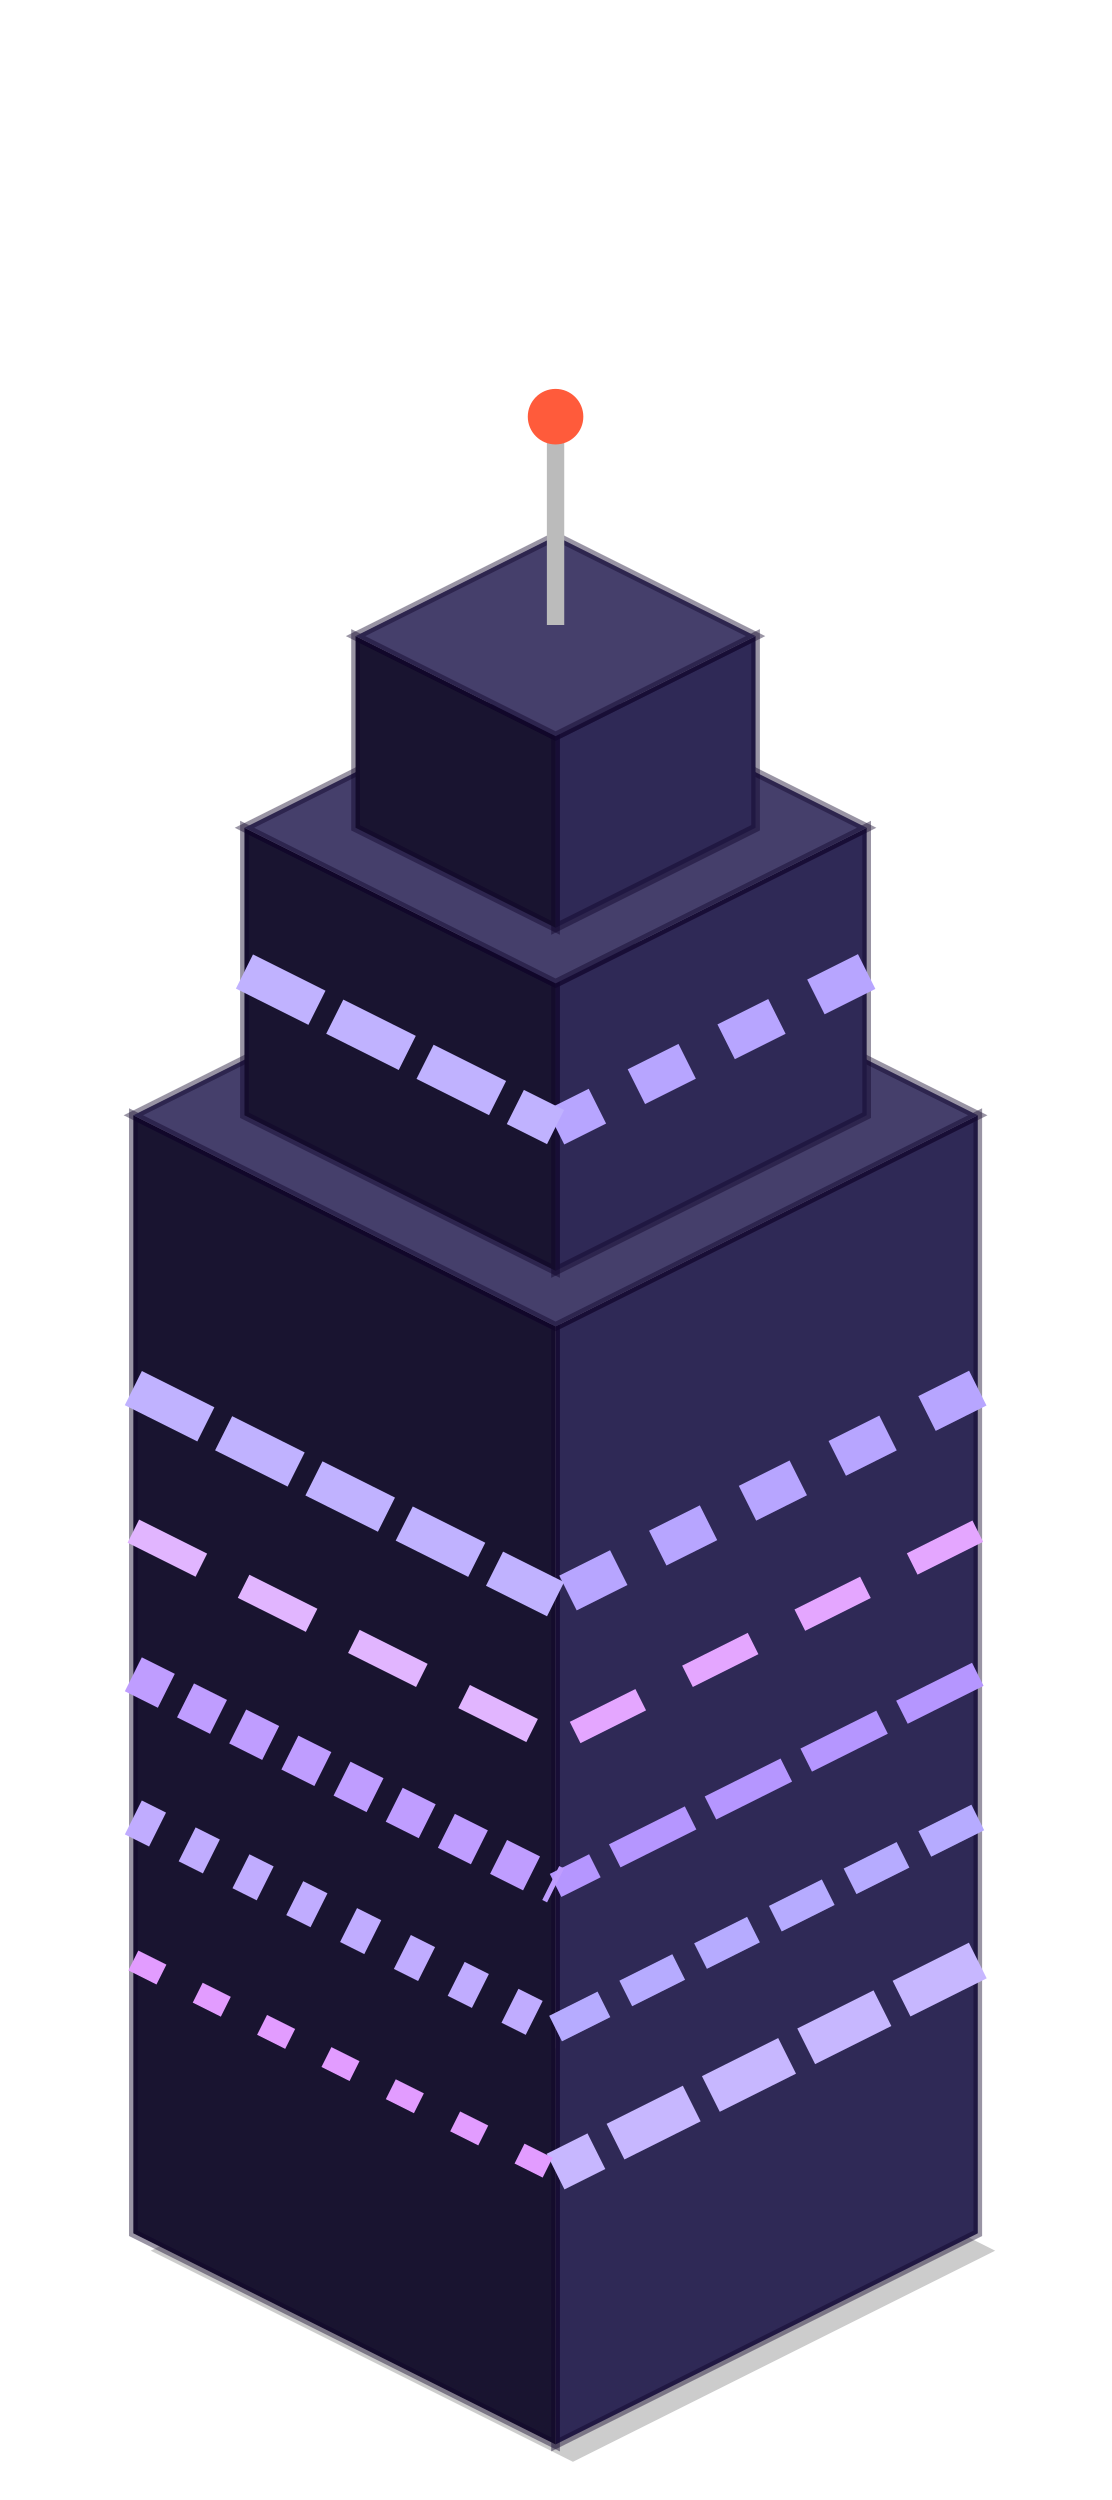
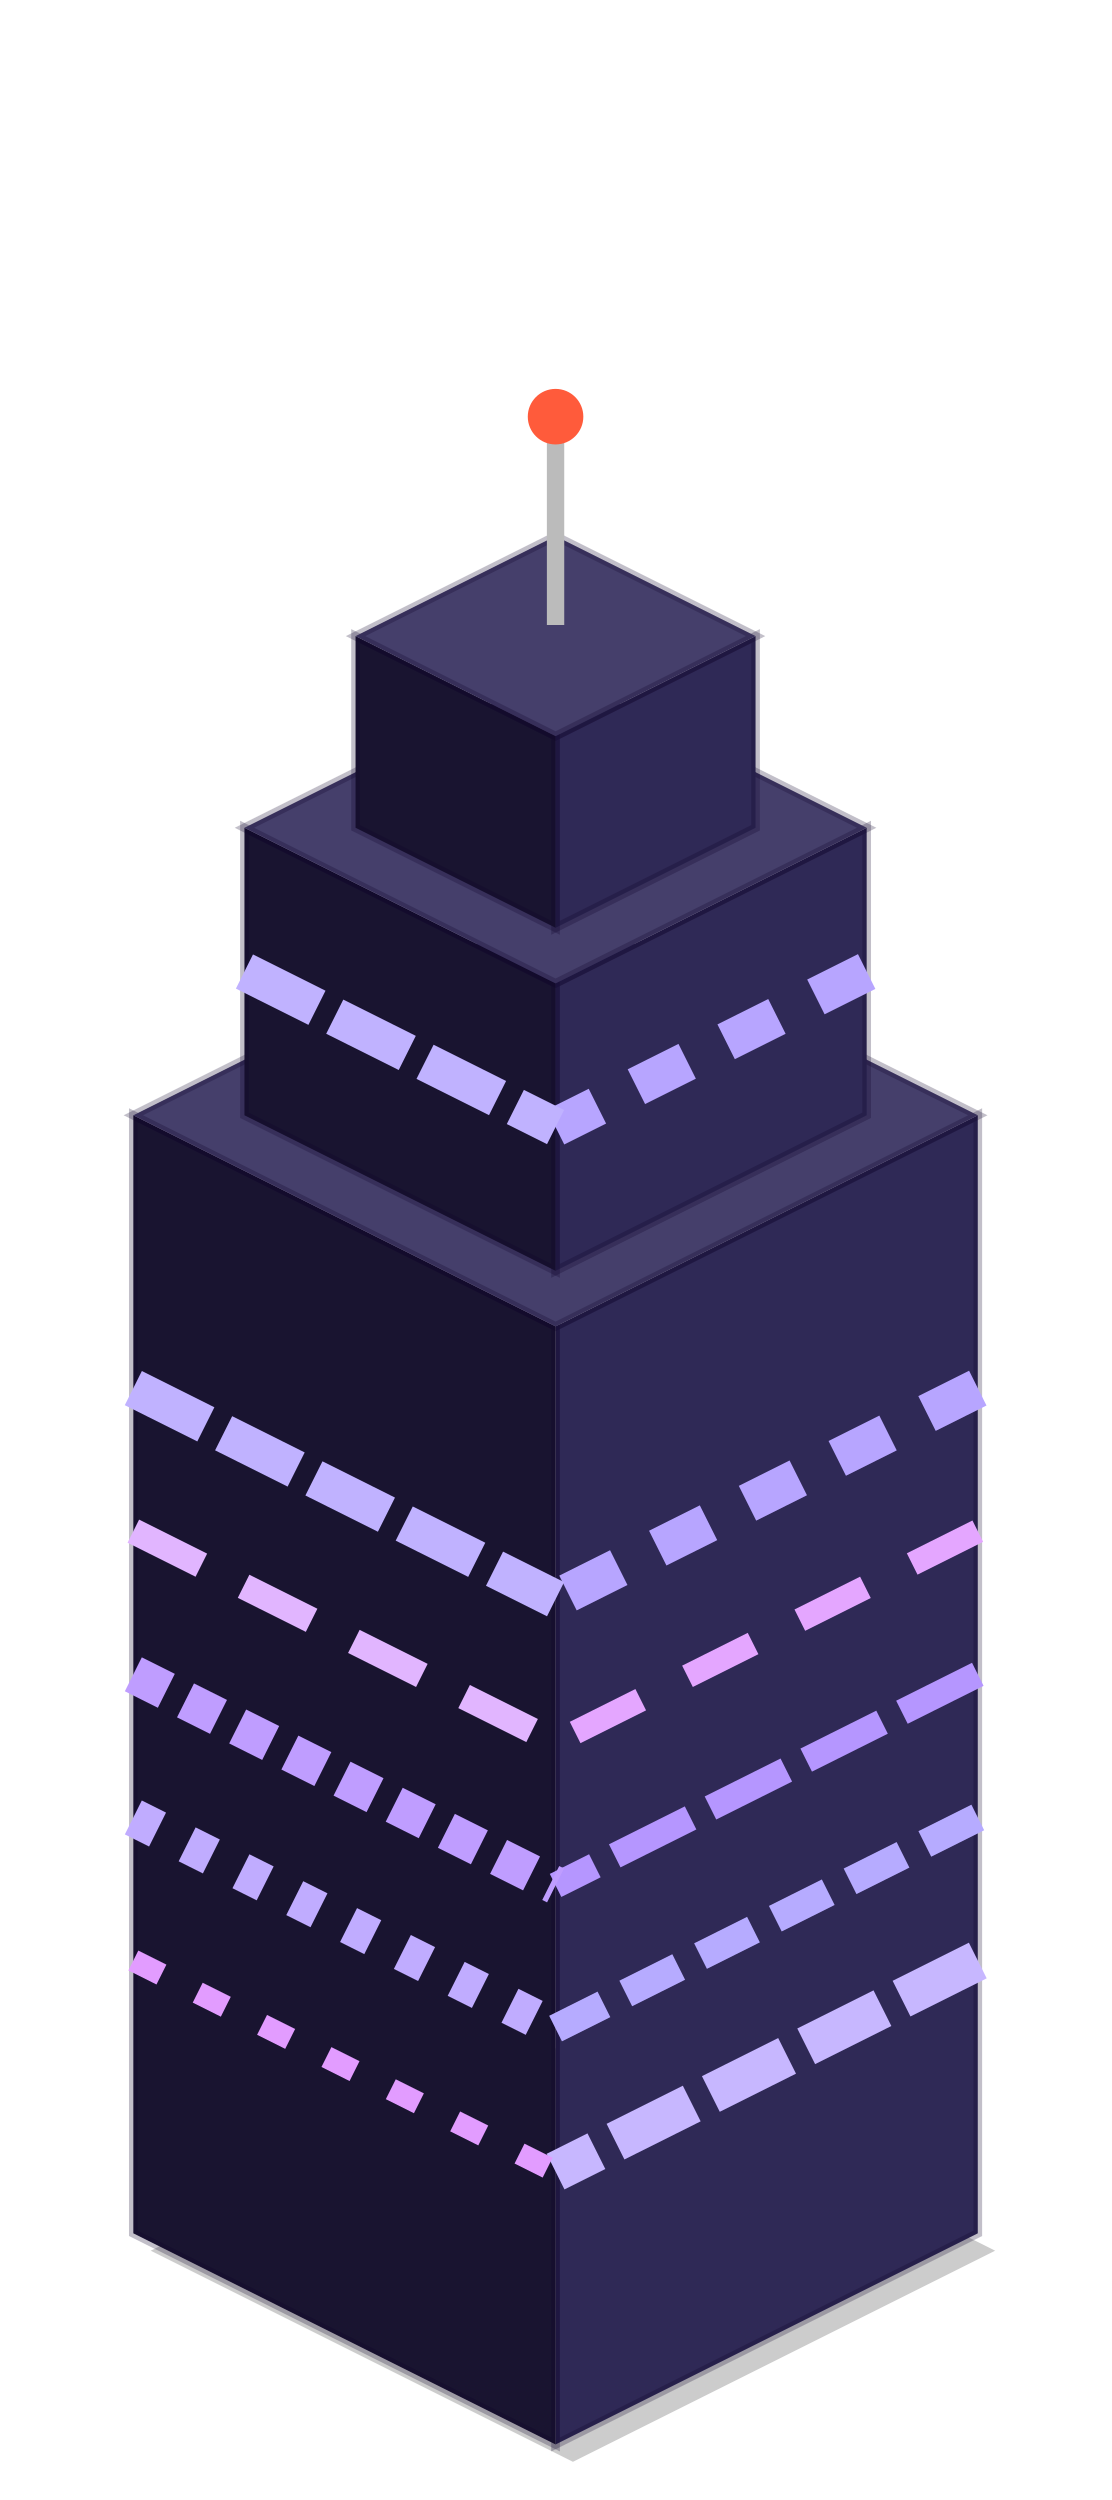
<svg xmlns="http://www.w3.org/2000/svg" version="1.1" width="128" height="288">
  <defs />
  <g>
    <path d="M66,234.96 L114.64,259.28 L66,283.6 L17.36,259.28 Z" fill="rgb(0,0,0)" fill-opacity="0.2" />
    <path d="M112.64,257.28 L64,281.6 L64,152.8 L112.64,128.48 Z" fill="#2f2956" />
-     <path d="M112.64,257.28 L64,281.6 L64,152.8 L112.64,128.48 Z" fill="none" stroke="rgb(12,0,40)" stroke-opacity="0.42" stroke-width="1" />
+     <path d="M112.64,257.28 L64,281.6 L64,152.8 L112.64,128.48 Z" fill="none" stroke="rgb(12,0,40)" stroke-opacity="0.25" stroke-width="1" />
    <path d="M15.36,257.28 L64,281.6 L64,152.8 L15.36,128.48 Z" fill="#191430" />
-     <path d="M15.36,257.28 L64,281.6 L64,152.8 L15.36,128.48 Z" fill="none" stroke="rgb(12,0,40)" stroke-opacity="0.42" stroke-width="1" />
+     <path d="M15.36,257.28 L64,281.6 L64,152.8 L15.36,128.48 Z" fill="none" stroke="rgb(12,0,40)" stroke-opacity="0.25" stroke-width="1" />
    <path d="M64,104.16 L112.64,128.48 L64,152.8 L15.36,128.48 Z" fill="#453f6b" />
-     <path d="M64,104.16 L112.64,128.48 L64,152.8 L15.36,128.48 Z" fill="none" stroke="rgb(12,0,40)" stroke-opacity="0.42" stroke-width="1" />
+     <path d="M64,104.16 L112.64,128.48 L64,152.8 L15.36,128.48 Z" fill="none" stroke="rgb(12,0,40)" stroke-opacity="0.25" stroke-width="1" />
    <path d="M112.64,159.91 L64,184.23" fill="none" stroke="rgb(183,165,255)" stroke-width="4.48" stroke-dasharray="6.54,5.02" />
    <path d="M112.64,176.39 L64,200.71" fill="none" stroke="rgb(228,166,255)" stroke-width="2.75" stroke-dasharray="8.45,6.02" />
    <path d="M112.64,192.88 L64,217.2" fill="none" stroke="rgb(181,150,255)" stroke-width="2.97" stroke-dasharray="9.77,2.56" />
    <path d="M112.64,209.37 L64,233.69" fill="none" stroke="rgb(182,171,255)" stroke-width="3.29" stroke-dasharray="6.82,2.81" />
    <path d="M112.64,225.85 L64,250.17" fill="none" stroke="rgb(199,183,255)" stroke-width="4.59" stroke-dasharray="9.82,2.46" />
    <path d="M15.36,159.91 L64,184.23" fill="none" stroke="rgb(192,178,255)" stroke-width="4.4" stroke-dasharray="9.34,2.29" />
    <path d="M15.36,176.39 L64,200.71" fill="none" stroke="rgb(225,181,255)" stroke-width="2.98" stroke-dasharray="8.76,5.44" />
    <path d="M15.36,192.88 L64,217.2" fill="none" stroke="rgb(191,157,255)" stroke-width="4.37" stroke-dasharray="4.25,2.47" />
    <path d="M15.36,209.37 L64,233.69" fill="none" stroke="rgb(192,172,255)" stroke-width="4.37" stroke-dasharray="3.12,3.81" />
    <path d="M15.36,225.85 L64,250.17" fill="none" stroke="rgb(226,156,255)" stroke-width="2.56" stroke-dasharray="3.62,4.67" />
    <path d="M99.84,128.48 L64,146.4 L64,113.28 L99.84,95.36 Z" fill="#2f2956" />
-     <path d="M99.84,128.48 L64,146.4 L64,113.28 L99.84,95.36 Z" fill="none" stroke="rgb(12,0,40)" stroke-opacity="0.42" stroke-width="1" />
+     <path d="M99.84,128.48 L64,146.4 L64,113.28 L99.84,95.36 Z" fill="none" stroke="rgb(12,0,40)" stroke-opacity="0.25" stroke-width="1" />
    <path d="M28.16,128.48 L64,146.4 L64,113.28 L28.16,95.36 Z" fill="#191430" />
-     <path d="M28.16,128.48 L64,146.4 L64,113.28 L28.16,95.36 Z" fill="none" stroke="rgb(12,0,40)" stroke-opacity="0.42" stroke-width="1" />
+     <path d="M28.16,128.48 L64,146.4 L64,113.28 L28.16,95.36 Z" fill="none" stroke="rgb(12,0,40)" stroke-opacity="0.25" stroke-width="1" />
    <path d="M64,77.44 L99.84,95.36 L64,113.28 L28.16,95.36 Z" fill="#453f6b" />
-     <path d="M64,77.44 L99.84,95.36 L64,113.28 L28.16,95.36 Z" fill="none" stroke="rgb(12,0,40)" stroke-opacity="0.42" stroke-width="1" />
+     <path d="M64,77.44 L99.84,95.36 L64,113.28 L28.16,95.36 Z" fill="none" stroke="rgb(12,0,40)" stroke-opacity="0.25" stroke-width="1" />
    <path d="M99.84,111.92 L64,129.84" fill="none" stroke="rgb(183,165,255)" stroke-width="4.48" stroke-dasharray="6.54,5.02" />
    <path d="M28.16,111.92 L64,129.84" fill="none" stroke="rgb(192,178,255)" stroke-width="4.4" stroke-dasharray="9.34,2.29" />
    <path d="M87.04,95.36 L64,106.88 L64,84.8 L87.04,73.28 Z" fill="#2f2956" />
-     <path d="M87.04,95.36 L64,106.88 L64,84.8 L87.04,73.28 Z" fill="none" stroke="rgb(12,0,40)" stroke-opacity="0.42" stroke-width="1" />
+     <path d="M87.04,95.36 L64,106.88 L64,84.8 L87.04,73.28 Z" fill="none" stroke="rgb(12,0,40)" stroke-opacity="0.25" stroke-width="1" />
    <path d="M40.96,95.36 L64,106.88 L64,84.8 L40.96,73.28 Z" fill="#191430" />
-     <path d="M40.96,95.36 L64,106.88 L64,84.8 L40.96,73.28 Z" fill="none" stroke="rgb(12,0,40)" stroke-opacity="0.42" stroke-width="1" />
+     <path d="M40.96,95.36 L64,106.88 L64,84.8 L40.96,73.28 Z" fill="none" stroke="rgb(12,0,40)" stroke-opacity="0.25" stroke-width="1" />
    <path d="M64,61.76 L87.04,73.28 L64,84.8 L40.96,73.28 Z" fill="#453f6b" />
-     <path d="M64,61.76 L87.04,73.28 L64,84.8 L40.96,73.28 Z" fill="none" stroke="rgb(12,0,40)" stroke-opacity="0.42" stroke-width="1" />
+     <path d="M64,61.76 L87.04,73.28 L64,84.8 L40.96,73.28 Z" fill="none" stroke="rgb(12,0,40)" stroke-opacity="0.25" stroke-width="1" />
    <path d="M64,72 L64,48" fill="none" stroke="#bbb" stroke-width="2" />
    <path d="M60.8,48 a3.2,3.2 0 1,0 6.4,0 a3.2,3.2 0 1,0 -6.4,0" fill="#ff5b3b" />
  </g>
</svg>
